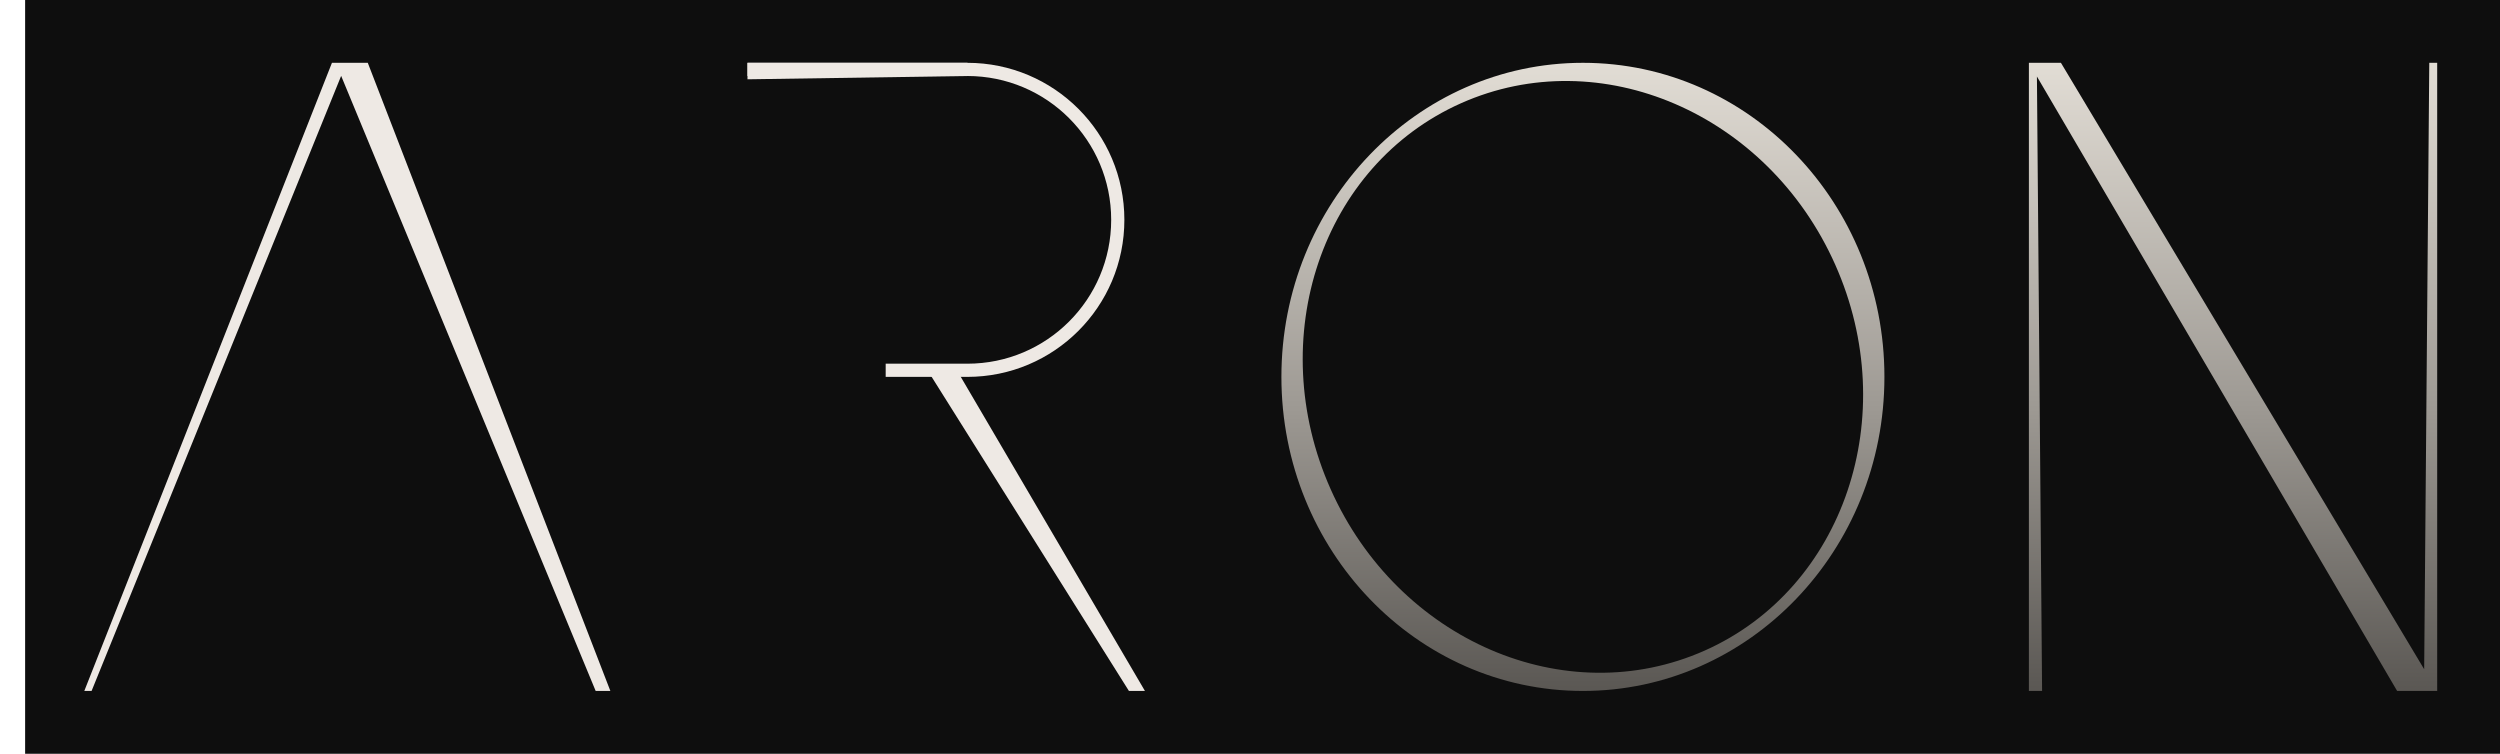
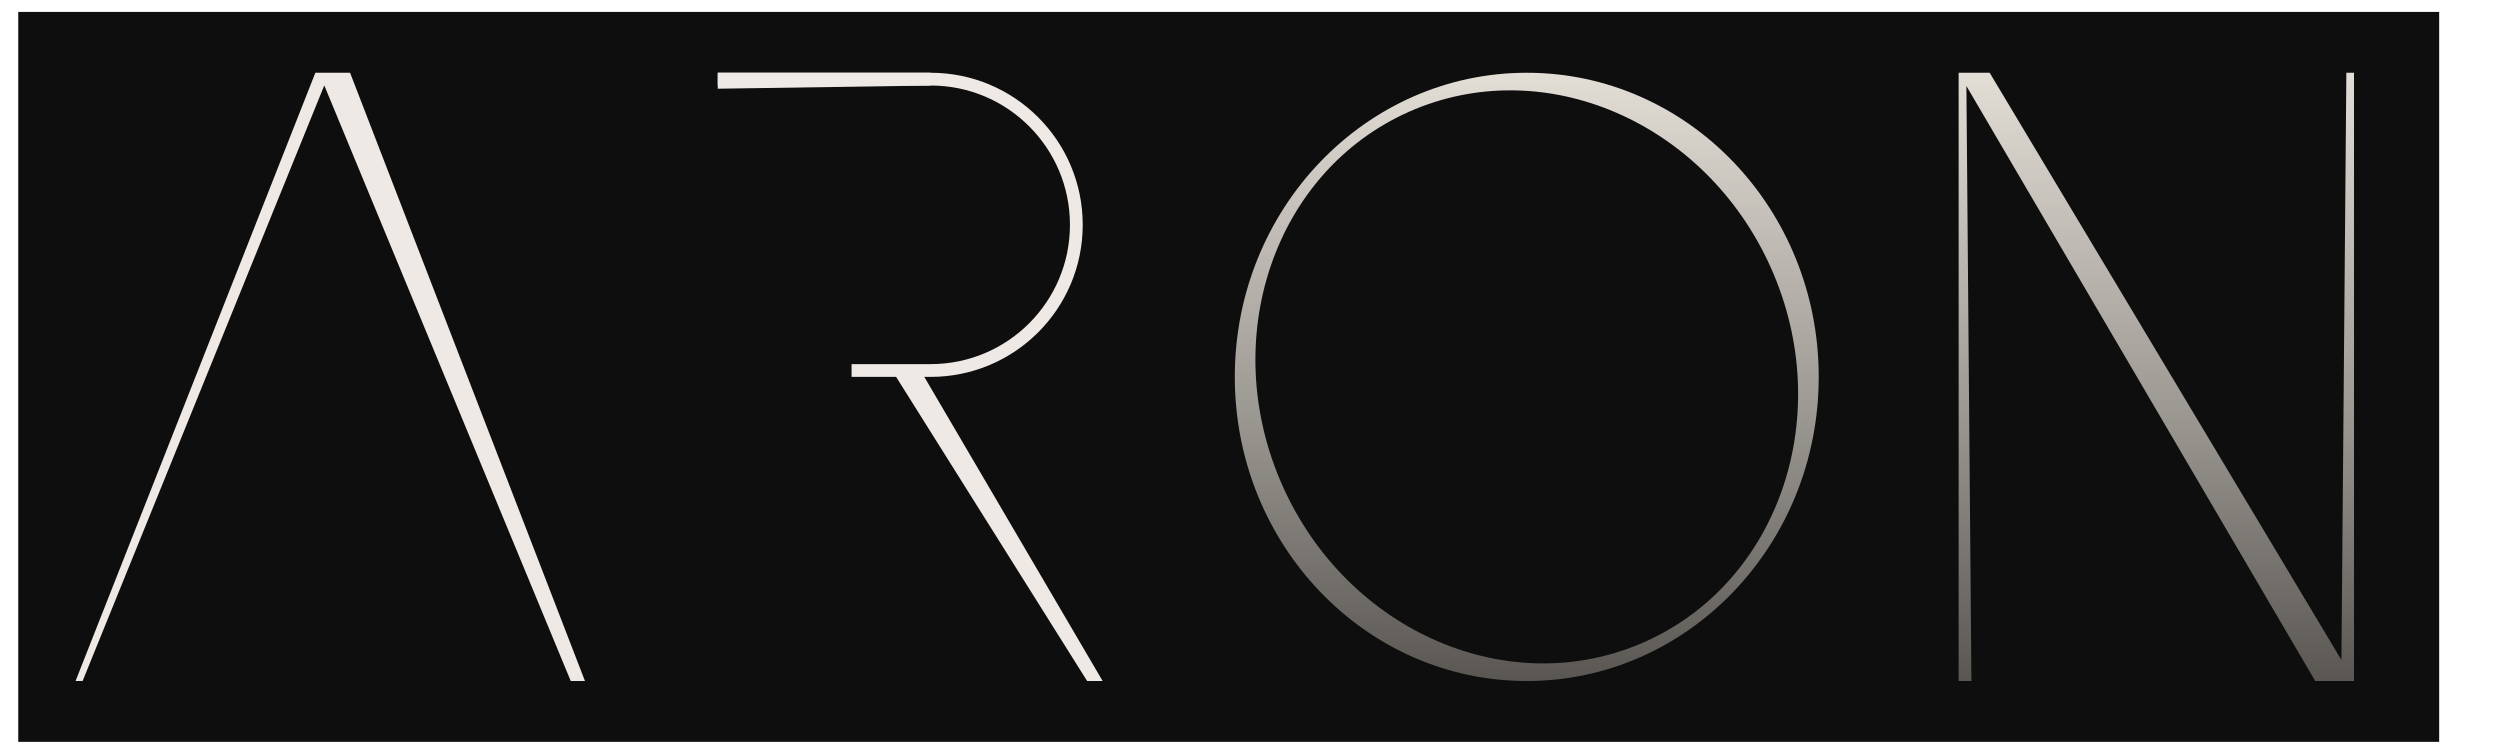
- <svg xmlns="http://www.w3.org/2000/svg" width="796" height="240" viewBox="-6 20 792 240">
+ <svg xmlns="http://www.w3.org/2000/svg" width="796" height="240" viewBox="-6 20 822 240">
  <rect x="0" y="20" width="796" height="240" fill="#0e0e0e" />
  <defs>
    <linearGradient id="gthind" x1="0" y1="0" x2="0" y2="1">
      <stop offset="0" stop-color="#e2ddd5" />
      <stop offset=".55" stop-color="#9d9993" />
      <stop offset="1" stop-color="#5a5753" />
    </linearGradient>
  </defs>
  <path d="M97.69 40.00 L102.31 40.00 L21.16 240.00 L18.84 240.00 Z M98.90 40.00 L109.10 40.00 L186.34 240.00 L181.66 240.00 Z" fill="#EEE9E4" />
  <path d="M230 42.1 H300 A47.9 47.9 0 0 1 300 137.9 H274" fill="none" stroke="#EEE9E4" stroke-width="4.2" />
  <path d="M230.00 40.00 L300.00 40.00 L300.00 44.20 L230.00 45.25 Z" fill="#EEE9E4" />
  <path d="" fill="#EEE9E4" fill-rule="evenodd" />
  <path d="M0 0" fill="none" stroke="#EEE9E4" stroke-width="2.31" />
  <path d="M287.32 137.90 L296.68 137.90 L356.55 240.00 L351.45 240.00 Z" fill="#EEE9E4" />
-   <path d="M400 140 A96 100 0 1 0 592 140 A96 100 0 1 0 400 140 Z M415.68 175.76 A87.92 95.38 -24.0 1 1 576.32 104.24 A87.92 95.38 -24.0 1 1 415.68 175.76 Z" fill="url(#gthind)" fill-rule="evenodd" />
-   <path d="M638.00 40.00 L640.52 40.00 L642.20 240.00 L638.00 240.00 Z M765.48 40.00 L768.00 40.00 L768.00 240.00 L763.80 240.00 Z M638.00 40.00 L648.20 40.00 L768.00 240.00 L755.25 240.00 Z" fill="url(#gthind)" />
+   <g transform="translate(0,0)">
+     <path d="M400 140 A96 100 0 1 0 592 140 A96 100 0 1 0 400 140 Z M415.68 175.76 A87.92 95.38 -24.0 1 1 576.32 104.24 A87.92 95.38 -24.0 1 1 415.68 175.76 Z" fill="url(#gthind)" fill-rule="evenodd" />
+     <path d="M638.00 40.00 L640.52 40.00 L642.20 240.00 L638.00 240.00 Z M765.48 40.00 L768.00 40.00 L768.00 240.00 L763.80 240.00 Z M638.00 40.00 L648.20 40.00 L768.00 240.00 L755.25 240.00 Z" fill="url(#gthind)" />
+   </g>
</svg>
